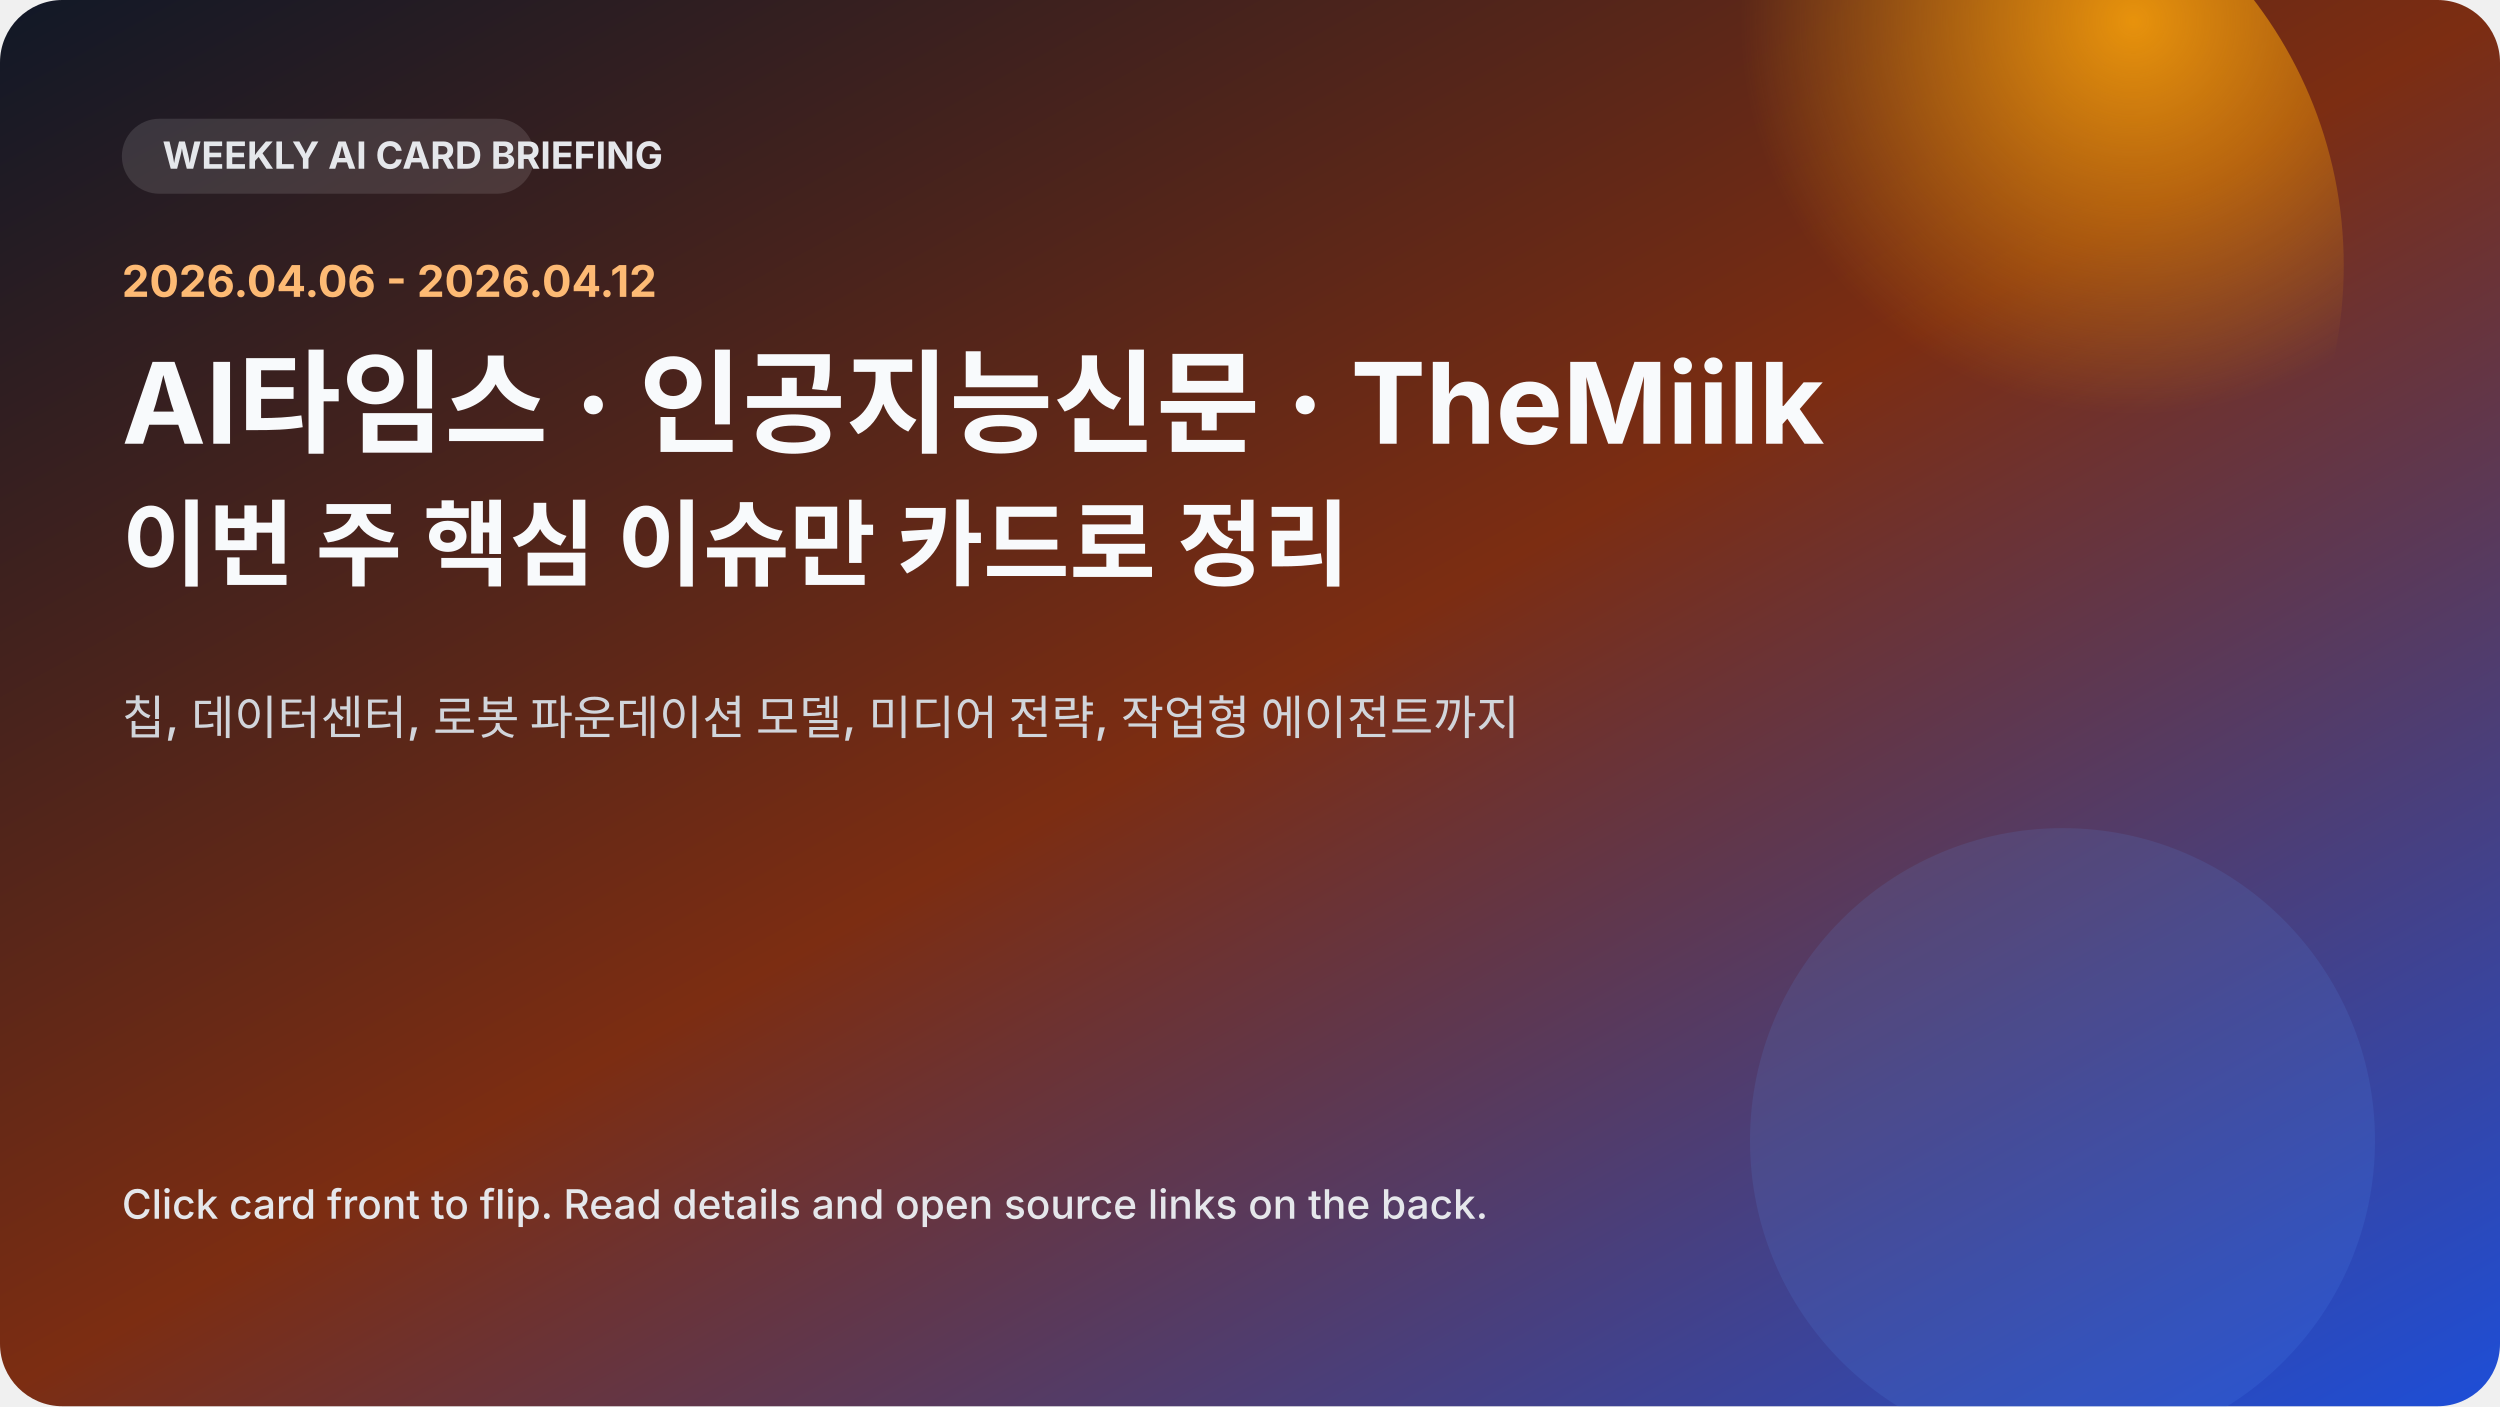
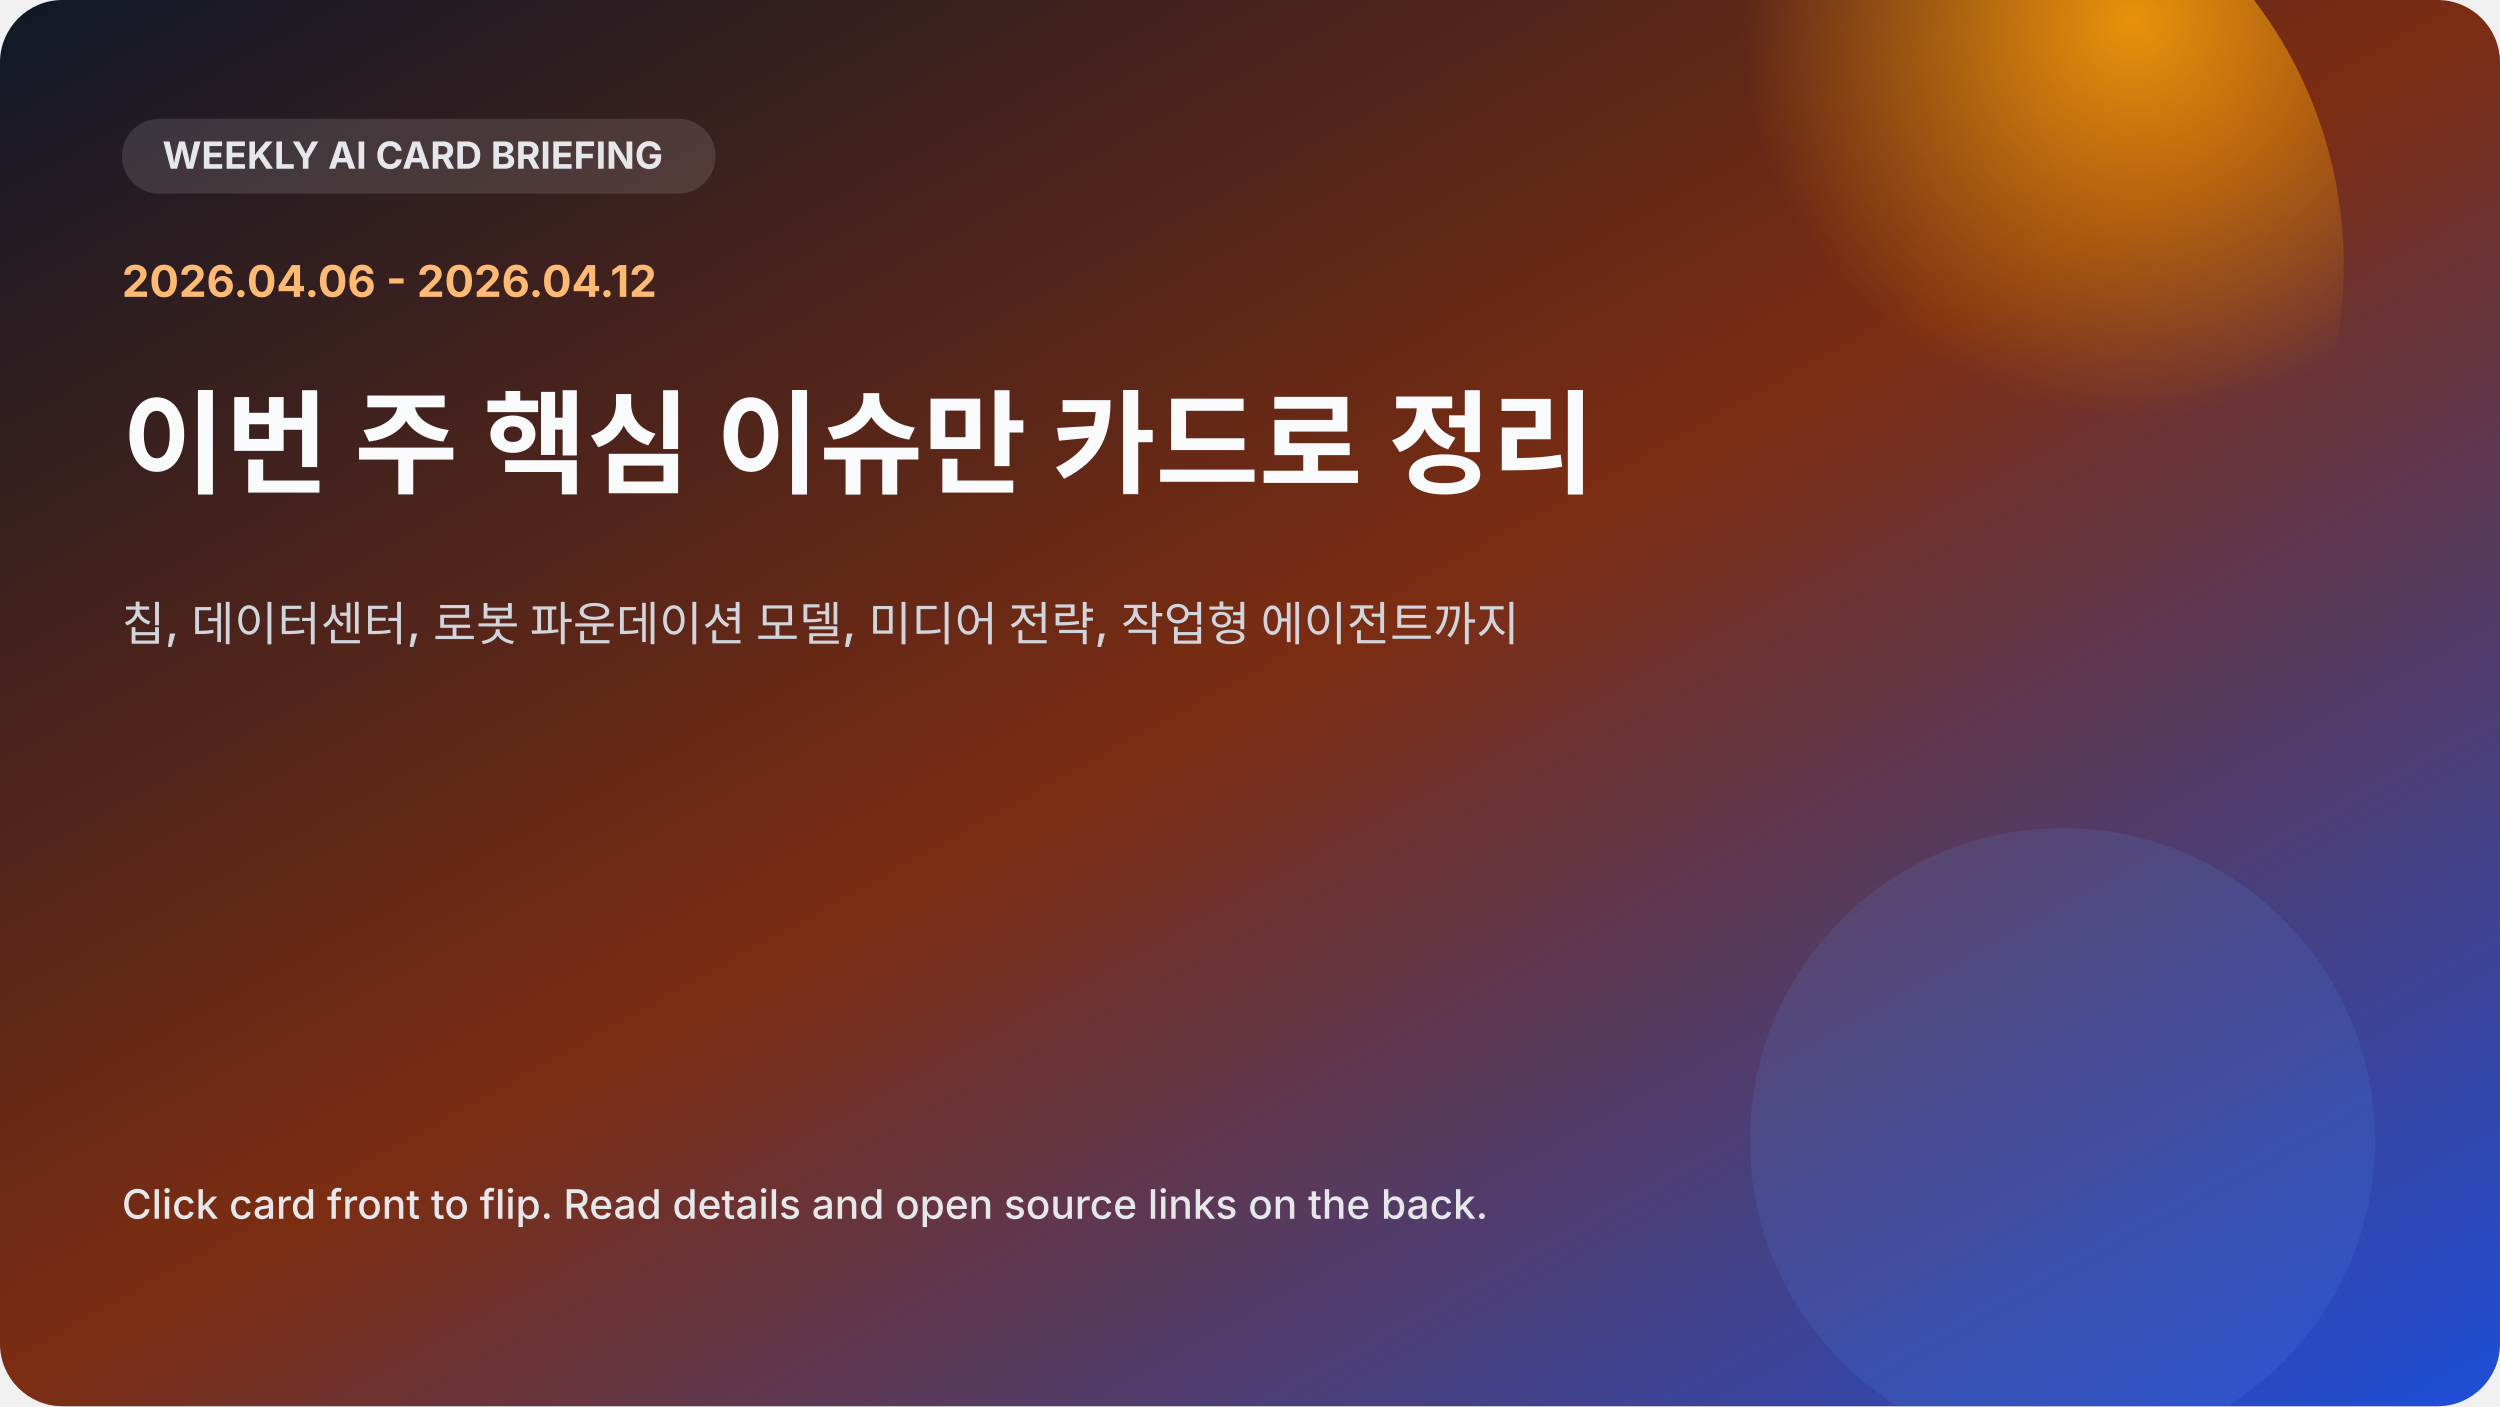
<svg xmlns="http://www.w3.org/2000/svg" width="1600" height="900" viewBox="0 0 1600 900" role="img" aria-label="Weekly AI Card Briefing">
  <defs>
    <linearGradient id="bg" x1="0%" y1="0%" x2="100%" y2="100%">
      <stop offset="0%" stop-color="#111827" />
      <stop offset="50%" stop-color="#7c2d12" />
      <stop offset="100%" stop-color="#1d4ed8" />
    </linearGradient>
    <radialGradient id="glow" cx="76%" cy="22%" r="45%">
      <stop offset="0%" stop-color="#f59e0b" stop-opacity="0.9" />
      <stop offset="100%" stop-color="#f59e0b" stop-opacity="0" />
    </radialGradient>
  </defs>
  <rect width="1600" height="900" rx="40" fill="url(#bg)" />
  <circle cx="1220" cy="170" r="280" fill="url(#glow)" />
  <circle cx="1320" cy="730" r="200" fill="#60a5fa" fill-opacity="0.12" />
-   <rect x="78" y="76" width="264" height="48" rx="24" fill="#ffffff" fill-opacity="0.12" />
+   <rect x="78" y="76" width="380" height="48" rx="24" fill="#ffffff" fill-opacity="0.12" />
  <text x="104" y="108" fill="#e5e7eb" font-size="24" font-weight="700" font-family="Inter, Arial, sans-serif">WEEKLY AI CARD BRIEFING</text>
  <text x="78" y="190" fill="#fdba74" font-size="28" font-weight="700" font-family="Inter, Arial, sans-serif">2026.04.06 - 2026.04.12</text>
-   <text x="78" y="284" fill="#f8fafc" font-size="72" font-weight="700" font-family="Inter, Arial, sans-serif">AI타임스 · 인공지능신문 · TheMiilk</text>
-   <text x="78" y="370" fill="#f8fafc" font-size="60" font-weight="700" font-family="Inter, Arial, sans-serif">이번 주 핵심 이슈만 카드로 정리</text>
-   <text x="78" y="470" fill="#d1d5db" font-size="30" font-weight="500" font-family="Inter, Arial, sans-serif">칩, 데이터센터, 로봇 파운데이션 모델, 미디어 전략, 작업형 에이전트까지</text>
+   <text x="78" y="310" fill="#f8fafc" font-size="72" font-weight="700" font-family="Inter, Arial, sans-serif">이번 주 핵심 이슈만 카드로 정리</text>
+   <text x="78" y="410" fill="#d1d5db" font-size="30" font-weight="500" font-family="Inter, Arial, sans-serif">칩, 데이터센터, 로봇 파운데이션 모델, 미디어 전략, 작업형 에이전트까지</text>
  <text x="78" y="780" fill="#e5e7eb" font-size="26" font-weight="500" font-family="Inter, Arial, sans-serif">Click card front to flip. Read details and open source links on the back.</text>
</svg>
